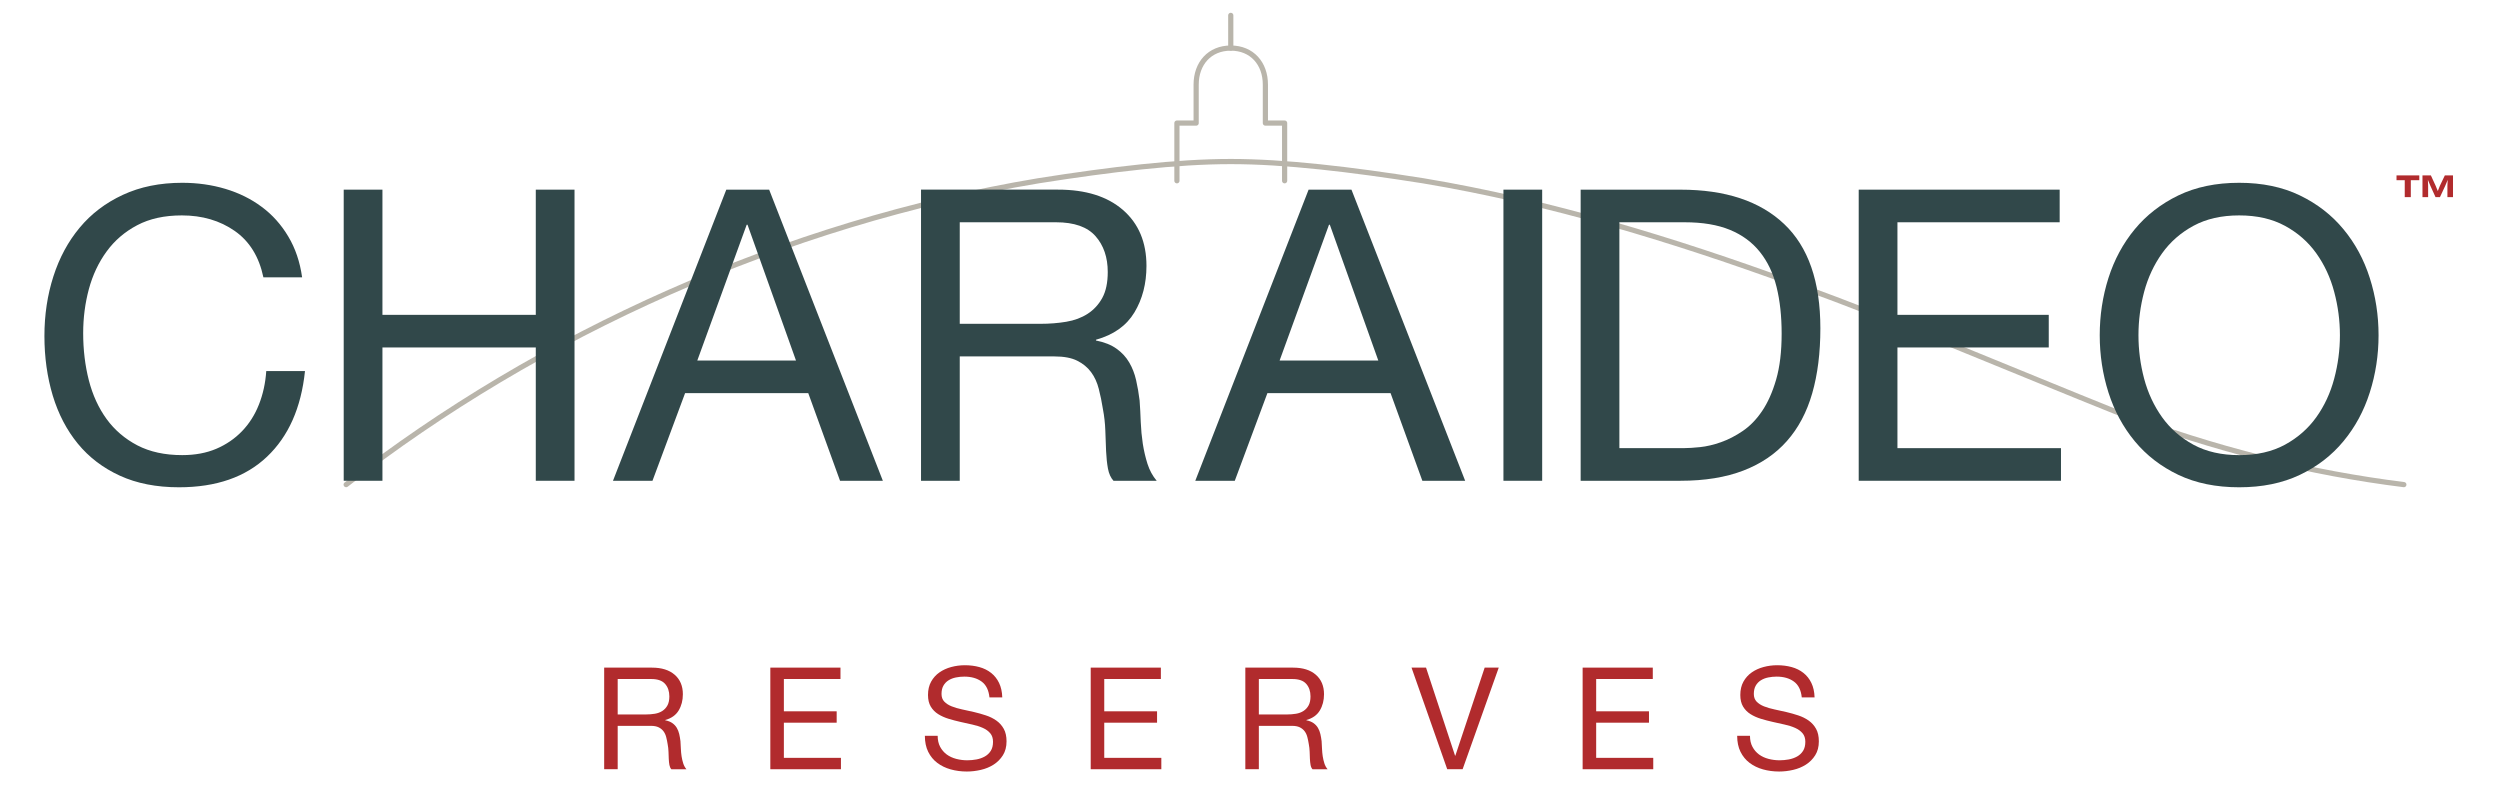
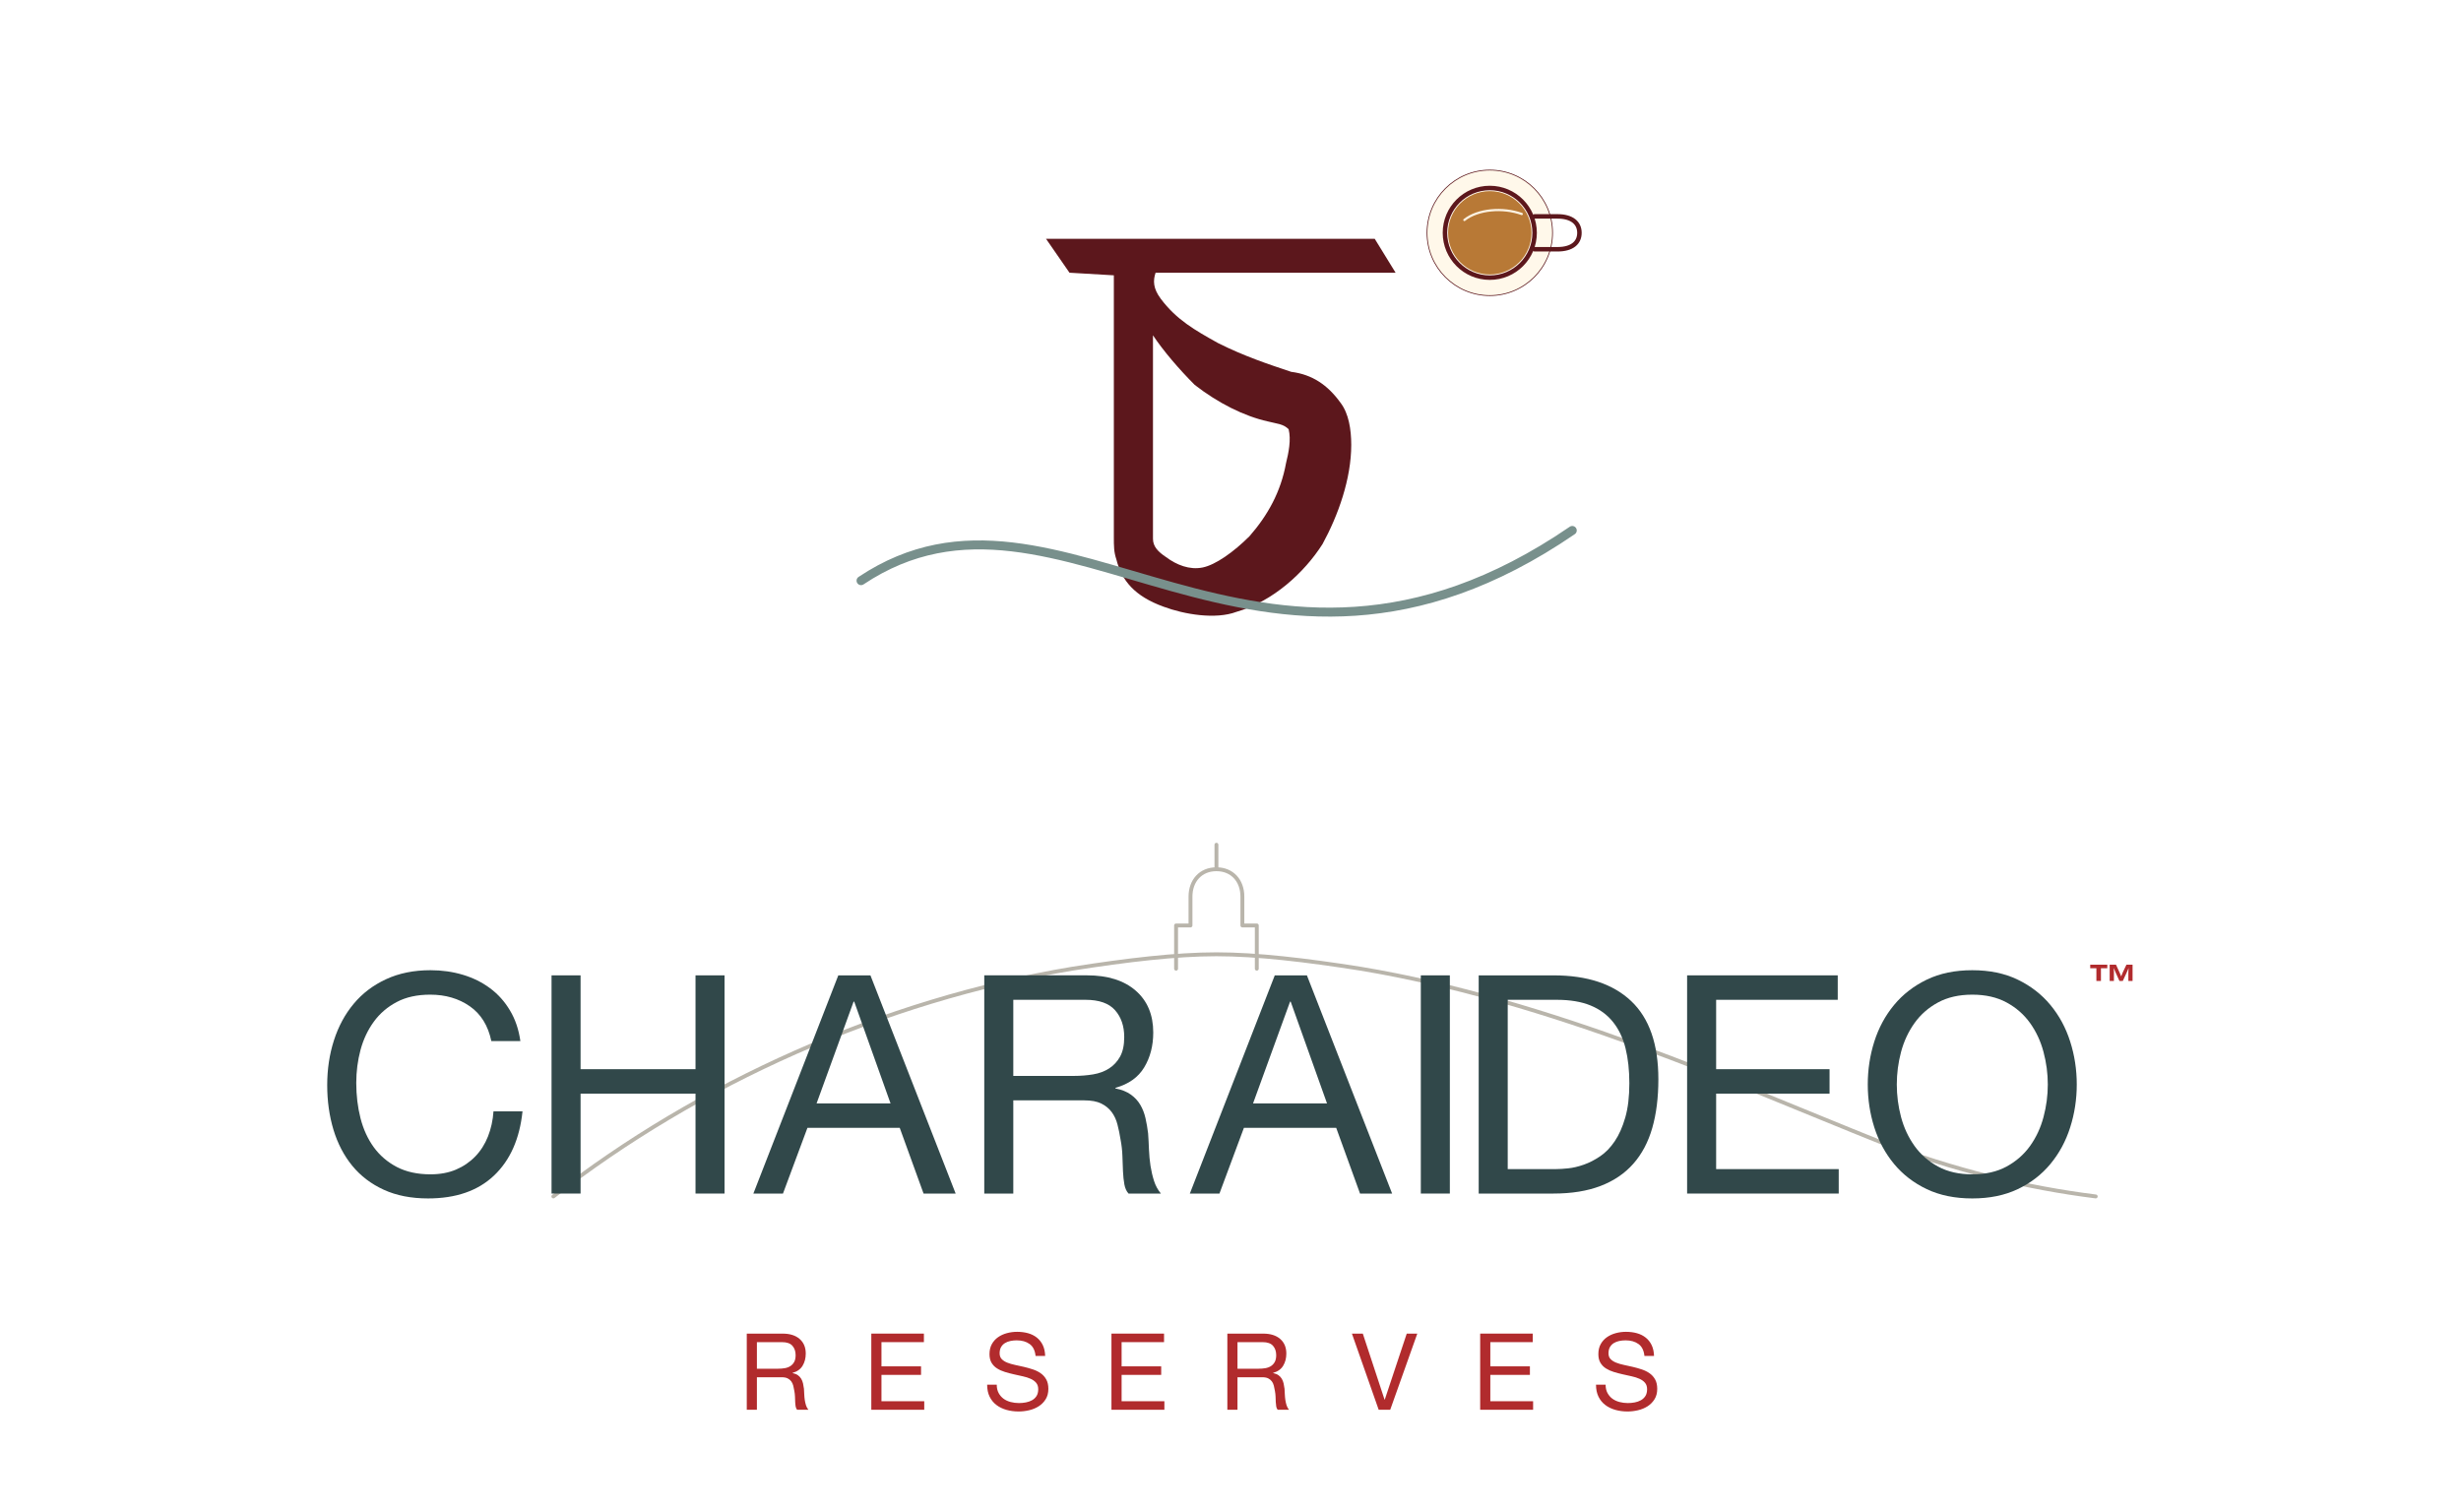
- <svg xmlns="http://www.w3.org/2000/svg" width="1300" height="420" viewBox="0 0 650 210" fill="none" shape-rendering="geometricPrecision" aria-labelledby="title desc" role="img">
-   <g transform="translate(-380 -50)">
+ <svg xmlns="http://www.w3.org/2000/svg" width="1400" height="860" viewBox="0 0 700 430" fill="none" shape-rendering="geometricPrecision" aria-labelledby="title desc" role="img">
+   <g transform="translate(207 -26) scale(0.85)">
+     <path d="M106.500 110.500 L216.498 110.500 L223.482 121.849 L143.166 121.849 C 142.293 124.468 142.293 127.087 144.912 130.579 C 150.150 137.563 156.261 141.055 164.118 145.420 C 172.848 149.785 180.705 152.404 188.562 155.023 C 195.546 155.896 200.784 159.388 205.149 165.499 C 207.768 168.991 208.641 174.229 208.641 179.467 C 208.641 190.816 204.276 203.038 199.038 212.641 C 192.927 222.244 182.451 231.847 170.229 235.339 C 163.245 237.958 152.769 236.212 145.785 233.593 C 136.182 230.101 131.817 224.863 130.071 217.879 C 129.198 215.260 129.198 213.514 129.198 210.022 L129.198 122.722 L114.357 121.849 Z M142.293 142.801 C 145.785 148.039 151.023 154.150 156.261 159.388 C 164.118 165.499 172.848 169.864 180.705 171.610 C 184.197 172.483 185.943 172.483 187.689 174.229 C 188.562 177.721 187.689 182.086 186.816 185.578 C 185.070 195.181 180.705 203.038 174.594 210.022 C 169.356 215.260 163.245 219.625 158.880 220.498 C 154.515 221.371 150.150 219.625 146.658 217.006 C 144.039 215.260 142.293 213.514 142.293 210.895 L142.293 142.801 Z" fill="#5C171C" fill-rule="evenodd" clip-rule="evenodd" aria-label="Bengali letter Cha" role="img" />
+     <path d="m44.6 226.9c67.2-44.8 131.6 56 238-16.8" fill="none" stroke="#78908C" stroke-linecap="round" stroke-width="3" transform="translate(0,-2)" />
+     <g>
+       <circle cx="255" cy="108.5" r="21" fill="#FFF8EA" stroke="#5C171C" stroke-width="0.25" />
+       <circle cx="255" cy="108.5" r="15" fill="#FFF8EA" stroke="#5C171C" stroke-width="1.5" />
+       <circle cx="255" cy="108.5" r="13" fill="#B87936" stroke="#B87936" stroke-width="1.9" />
+       <path d="m246.5 104.2c4.5-3.6 12.9-4.3 19.2-2" fill="none" opacity=".95" stroke="#FFF8EA" stroke-linecap="round" stroke-width=".75" />
+     </g>
+     <g transform="rotate(0 255 108.5)">
+       <path d="m270 103h7.654c4.849 0 7.346 2.2 7.346 5.5s-2.444 5.5-7.346 5.5H270" fill="none" stroke="#5C171C" stroke-linecap="round" stroke-linejoin="round" stroke-width="1.5" />
+     </g>
+   </g>
+   <g transform="translate(-228 196) scale(0.82)">
    <g fill="none" stroke="#B9B5AB" stroke-linecap="round" stroke-linejoin="round" stroke-width="1.35" aria-label="Charaideo Maidan structure">
      <path d="m470 176c50-39 114-68 180-79 19-3 36-5 50-5s31 2 50 5c66 11 130 40 180 60 26 10 51 16 75 19" />
      <path d="m686 97v-15h5v-10c0-5.5 3.5-9.5 9-9.5s9 4 9 9.5v10h5v15" />
      <path d="m700 62.5v-8.5" />
    </g>
    <g fill="#31484A" aria-label="Charaideo" role="img">
      <path transform="translate(387 175) scale(1 -1)" d="m61.48 52.9h10.07q-0.845 6.028-3.611 10.63-2.749 4.621-6.89 7.685-4.124 3.08-9.424 4.67t-11.25 1.59q-8.678 0-15.42-3.13-6.725-3.114-11.23-8.53-4.505-5.399-6.84-12.67-2.335-7.254-2.335-15.52t2.169-15.49q2.187-7.205 6.526-12.5t10.92-8.314q6.575-3.014 15.37-3.014 14.52 0 22.89 7.95 8.381 7.95 9.871 22.26h-10.07q-0.314-4.671-1.904-8.696-1.59-4.024-4.406-6.939t-6.691-4.572q-3.859-1.639-8.845-1.639-6.774 0-11.66 2.534-4.869 2.55-7.999 6.84-3.131 4.306-4.621 10.07-1.474 5.78-1.474 12.26 0 5.93 1.474 11.44 1.49 5.515 4.621 9.805 3.13 4.29 7.95 6.824 4.819 2.55 11.61 2.55 7.95 0 13.73-4.024 5.781-4.025 7.47-12.07z" />
      <path transform="translate(461.1 175) scale(1 -1)" d="m8.265 75.69v-75.69h10.07v34.66h39.87v-34.66h10.07v75.69h-10.07v-32.55h-39.87v32.55h-10.07z" />
      <path transform="translate(540 175) scale(1 -1)" d="m21.3 31.27 12.84 35.3h0.216l12.6-35.3h-25.66zm7.536 44.42-29.46-75.69h10.27l8.48 22.79h32.02l8.264-22.79h11.13l-29.56 75.69h-11.13z" />
      <path transform="translate(611.2 175) scale(1 -1)" d="m8.265 75.69v-75.69h10.07v32.33h24.6q3.71 0 5.929-1.11 2.236-1.109 3.611-2.964t2.004-4.356q0.646-2.485 1.077-5.251 0.53-2.749 0.629-5.614 0.099-2.866 0.199-5.35 0.116-2.484 0.48-4.505 0.381-2.021 1.441-3.18h11.23q-1.59 1.905-2.385 4.389-0.795 2.501-1.225 5.25-0.414 2.766-0.53 5.615-0.1 2.865-0.298 5.631-0.332 2.75-0.911 5.284-0.58 2.55-1.806 4.621-1.209 2.07-3.279 3.544-2.07 1.491-5.35 2.137v0.198q6.89 1.922 10 7.106 3.13 5.2 3.13 12.09 0 9.226-6.095 14.53t-16.89 5.3h-35.63zm31.05-34.88h-20.98v26.4h25.03q7.088 0 10.27-3.611t3.18-9.325q0-4.14-1.424-6.741-1.424-2.583-3.809-4.124-2.385-1.54-5.565-2.07t-6.692-0.53z" />
      <path transform="translate(691.4 175) scale(1 -1)" d="m21.3 31.27 12.84 35.3h0.216l12.6-35.3h-25.66zm7.536 44.42-29.46-75.69h10.27l8.48 22.79h32.02l8.264-22.79h11.13l-29.56 75.69h-11.13z" />
      <path transform="translate(762.2 175) scale(1 -1)" d="m8.695 75.69v-75.69h10.07v75.69h-10.07z" />
      <path transform="translate(782.7 175) scale(1 -1)" d="m18.34 8.48v58.73h16.96q7.006 0 11.78-1.971 4.77-1.955 7.784-5.731 3.014-3.76 4.339-9.109 1.325-5.35 1.325-12.14 0-6.989-1.424-11.92-1.424-4.919-3.66-8.215-2.22-3.279-5.035-5.184-2.799-1.904-5.665-2.915-2.865-1.01-5.416-1.275-2.534-0.265-4.24-0.265h-16.74zm-10.07 67.21v-75.69h25.97q9.44 0 16.33 2.65t11.33 7.685q4.455 5.035 6.575 12.4 2.12 7.371 2.12 16.91 0 18.22-9.44 27.13-9.424 8.911-26.91 8.911h-25.97z" />
      <path transform="translate(855 175) scale(1 -1)" d="m8.265 75.69v-75.69h52.59v8.48h-42.52v26.18h39.34v8.48h-39.34v24.07h42.18v8.48h-52.25z" />
      <path transform="translate(921.9 175) scale(1 -1)" d="m14.1 37.84q0 5.714 1.474 11.28 1.49 5.565 4.67 10.02 3.18 4.455 8.166 7.155 4.985 2.699 11.88 2.699t11.88-2.699q4.986-2.7 8.166-7.155 3.18-4.456 4.654-10.02 1.49-5.565 1.49-11.28 0-5.73-1.49-11.3-1.474-5.565-4.654-10.02-3.18-4.438-8.166-7.155-4.985-2.699-11.88-2.699t-11.88 2.699q-4.986 2.717-8.166 7.155-3.18 4.456-4.67 10.02-1.474 5.565-1.474 11.3zm-10.07 0q0-7.734 2.269-14.89 2.285-7.155 6.84-12.67 4.571-5.515 11.34-8.745 6.791-3.229 15.8-3.229t15.78 3.229q6.791 3.23 11.34 8.745 4.572 5.516 6.841 12.67 2.285 7.155 2.285 14.89 0 7.735-2.285 14.89-2.269 7.155-6.841 12.67-4.554 5.516-11.34 8.795-6.774 3.279-15.78 3.279t-15.8-3.279q-6.774-3.279-11.34-8.795-4.555-5.515-6.84-12.67-2.269-7.155-2.269-14.89z" />
    </g>
    <g fill="#B12B2D" aria-label="Reserves" role="img">
      <path transform="translate(534.2 250) scale(1 -1)" d="m2.885 26.42v-26.42h3.515v11.28h8.585q1.295 0 2.07-0.387 0.78-0.388 1.26-1.035 0.48-0.648 0.7-1.521 0.225-0.867 0.375-1.832 0.185-0.96 0.22-1.96t0.069-1.867q0.041-0.868 0.168-1.573 0.133-0.705 0.503-1.11h3.92q-0.555 0.665-0.833 1.532-0.277 0.873-0.428 1.833-0.144 0.965-0.185 1.96-0.034 1-0.104 1.965-0.115 0.96-0.318 1.844-0.202 0.891-0.63 1.613-0.422 0.723-1.144 1.238-0.723 0.52-1.868 0.745v0.07q2.405 0.67 3.492 2.48 1.093 1.815 1.093 4.22 0 3.22-2.128 5.07-2.127 1.85-5.897 1.85h-12.44zm10.84-12.18h-7.325v9.215h8.735q2.475 0 3.585-1.26t1.11-3.255q0-1.445-0.498-2.353-0.497-0.902-1.329-1.439-0.833-0.538-1.943-0.723t-2.335-0.185z" />
      <path transform="translate(577.4 250) scale(1 -1)" d="m2.885 26.42v-26.42h18.36v2.96h-14.84v9.14h13.73v2.96h-13.73v8.4h14.72v2.96h-18.24z" />
      <path transform="translate(619.1 250) scale(1 -1)" d="m18.16 18.68h3.33q-0.07 2.185-0.833 3.758-0.757 1.572-2.069 2.607-1.313 1.035-3.053 1.515t-3.775 0.48q-1.81 0-3.533-0.463-1.722-0.462-3.075-1.405-1.347-0.942-2.162-2.405-0.81-1.462-0.81-3.457 0-1.815 0.717-3.018 0.723-1.202 1.925-1.959 1.203-0.758 2.718-1.22 1.52-0.463 3.092-0.815 1.573-0.353 3.088-0.688 1.52-0.33 2.723-0.868 1.202-0.537 1.919-1.387 0.723-0.85 0.723-2.22 0-1.44-0.59-2.365t-1.555-1.462q-0.96-0.538-2.162-0.763-1.203-0.22-2.388-0.22-1.48 0-2.885 0.37t-2.463 1.145q-1.052 0.78-1.699 1.982-0.648 1.203-0.648 2.868h-3.33q0-2.405 0.867-4.163 0.873-1.757 2.371-2.884 1.497-1.128 3.474-1.683 1.983-0.555 4.203-0.555 1.81 0 3.642 0.428 1.833 0.422 3.313 1.364 1.48 0.943 2.422 2.44 0.943 1.503 0.943 3.608 0 1.965-0.723 3.26-0.717 1.295-1.919 2.145-1.203 0.85-2.723 1.347-1.515 0.503-3.088 0.873-1.572 0.37-3.092 0.682-1.515 0.318-2.718 0.798-1.202 0.48-1.925 1.237-0.717 0.758-0.717 1.983 0 1.295 0.497 2.163 0.498 0.867 1.33 1.387 0.833 0.52 1.908 0.74t2.185 0.22q2.735 0 4.492-1.278 1.758-1.272 2.053-4.122z" />
      <path transform="translate(660.7 250) scale(1 -1)" d="m2.885 26.42v-26.42h18.36v2.96h-14.84v9.14h13.73v2.96h-13.73v8.4h14.72v2.96h-18.24z" />
      <path transform="translate(700.9 250) scale(1 -1)" d="m2.885 26.42v-26.42h3.515v11.28h8.585q1.295 0 2.07-0.387 0.78-0.388 1.26-1.035 0.48-0.648 0.7-1.521 0.225-0.867 0.375-1.832 0.185-0.96 0.22-1.96t0.069-1.867q0.041-0.868 0.168-1.573 0.133-0.705 0.503-1.11h3.92q-0.555 0.665-0.833 1.532-0.277 0.873-0.428 1.833-0.144 0.965-0.185 1.96-0.034 1-0.104 1.965-0.115 0.96-0.318 1.844-0.202 0.891-0.63 1.613-0.422 0.723-1.144 1.238-0.723 0.52-1.868 0.745v0.07q2.405 0.67 3.492 2.48 1.093 1.815 1.093 4.22 0 3.22-2.128 5.07-2.127 1.85-5.897 1.85h-12.44zm10.84-12.18h-7.325v9.215h8.735q2.475 0 3.585-1.26t1.11-3.255q0-1.445-0.498-2.353-0.497-0.902-1.329-1.439-0.833-0.538-1.943-0.723t-2.335-0.185z" />
      <path transform="translate(747 250) scale(1 -1)" d="m13.28 0 9.395 26.42h-3.66l-7.625-22.9h-0.075l-7.545 22.9h-3.775l9.285-26.42h4z" />
      <path transform="translate(788.6 250) scale(1 -1)" d="m2.885 26.42v-26.42h18.36v2.96h-14.84v9.14h13.73v2.96h-13.73v8.4h14.72v2.96h-18.24z" />
      <path transform="translate(830.3 250) scale(1 -1)" d="m18.16 18.68h3.33q-0.07 2.185-0.833 3.758-0.757 1.572-2.069 2.607-1.313 1.035-3.053 1.515t-3.775 0.48q-1.81 0-3.533-0.463-1.722-0.462-3.075-1.405-1.347-0.942-2.162-2.405-0.81-1.462-0.81-3.457 0-1.815 0.717-3.018 0.723-1.202 1.925-1.959 1.203-0.758 2.718-1.22 1.52-0.463 3.092-0.815 1.573-0.353 3.088-0.688 1.52-0.33 2.723-0.868 1.202-0.537 1.919-1.387 0.723-0.85 0.723-2.22 0-1.44-0.59-2.365t-1.555-1.462q-0.96-0.538-2.162-0.763-1.203-0.22-2.388-0.22-1.48 0-2.885 0.37t-2.463 1.145q-1.052 0.78-1.699 1.982-0.648 1.203-0.648 2.868h-3.33q0-2.405 0.867-4.163 0.873-1.757 2.371-2.884 1.497-1.128 3.474-1.683 1.983-0.555 4.203-0.555 1.81 0 3.642 0.428 1.833 0.422 3.313 1.364 1.48 0.943 2.422 2.44 0.943 1.503 0.943 3.608 0 1.965-0.723 3.26-0.717 1.295-1.919 2.145-1.203 0.85-2.723 1.347-1.515 0.503-3.088 0.873-1.572 0.37-3.092 0.682-1.515 0.318-2.718 0.798-1.202 0.48-1.925 1.237-0.717 0.758-0.717 1.983 0 1.295 0.497 2.163 0.498 0.867 1.33 1.387 0.833 0.52 1.908 0.74t2.185 0.22q2.735 0 4.492-1.278 1.758-1.272 2.053-4.122z" />
    </g>
    <text x="1002" y="108" fill="#B12B2D" font-family="Arial, Helvetica, sans-serif" font-size="18" font-weight="600" aria-label="Trademark">™</text>
  </g>
</svg>
